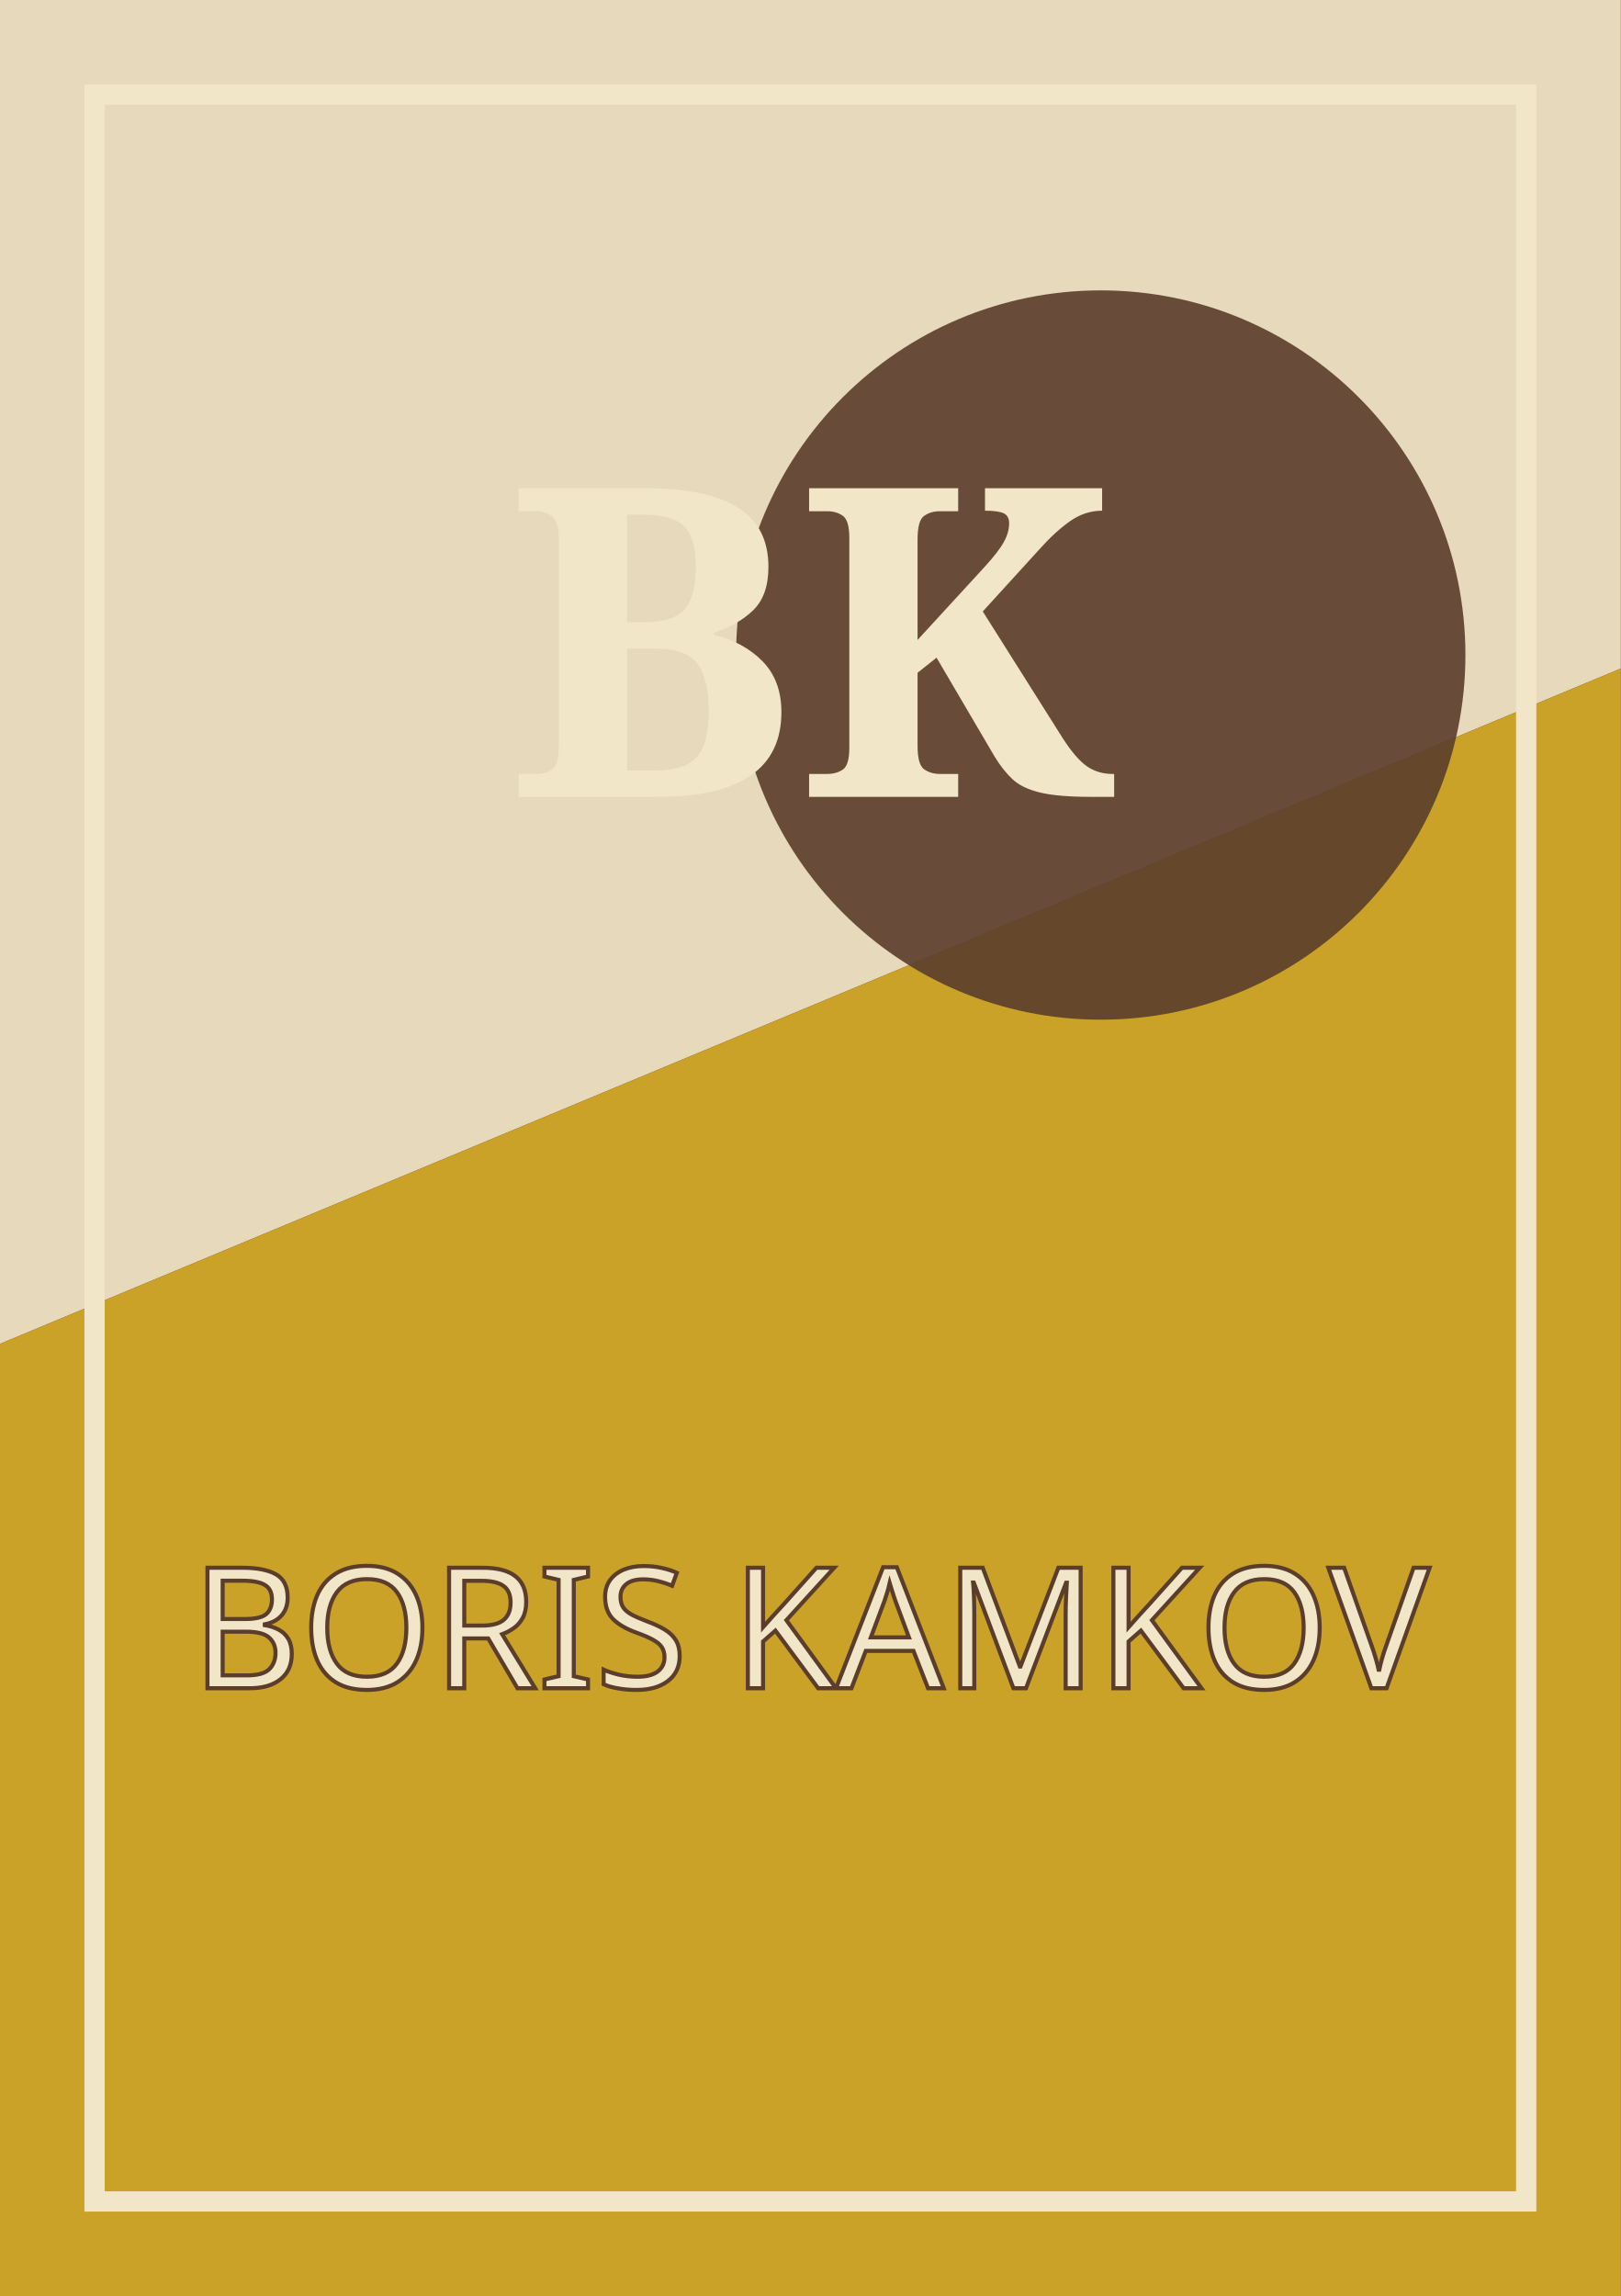
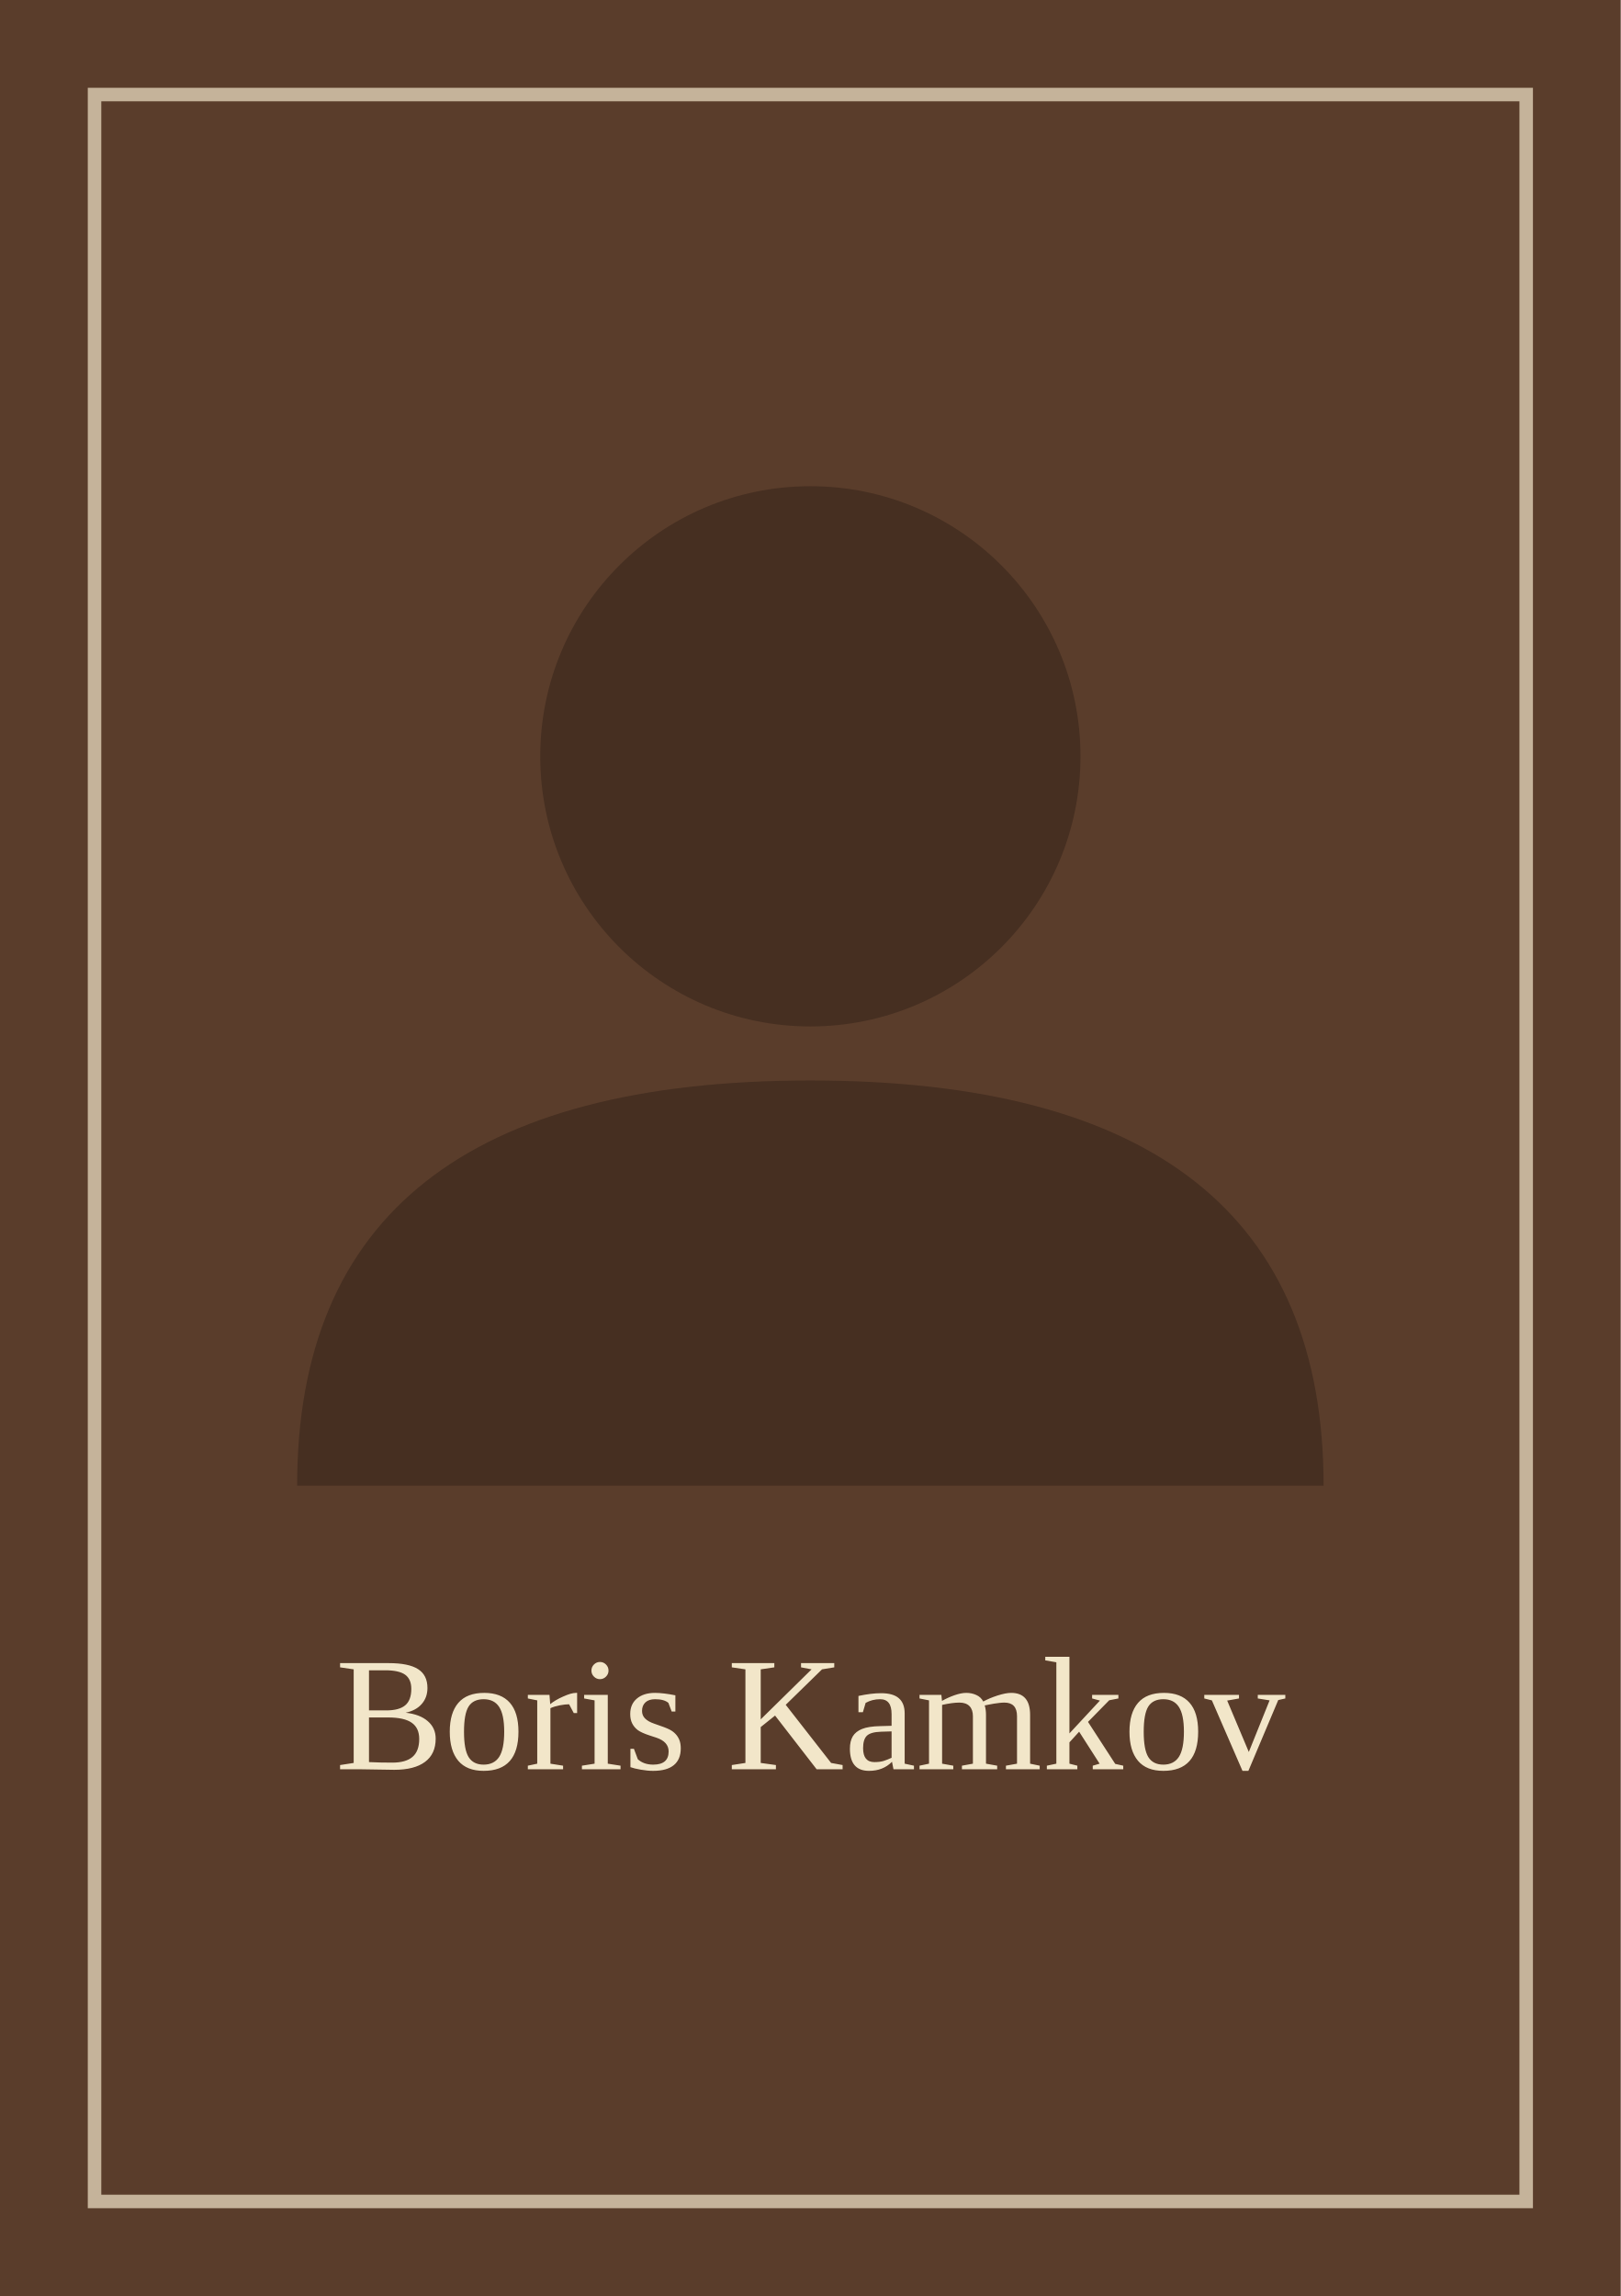
<svg xmlns="http://www.w3.org/2000/svg" width="240" height="340" viewBox="0 0 240 340">
  <rect width="240" height="340" fill="#5a3d2b" />
-   <polygon points="0,0 240,0 240,99 0,199" fill="#f2e6c9" opacity="0.92" />
-   <polygon points="0,199 240,99 240,340 0,340" fill="#c9a227" />
-   <circle cx="163" cy="97" r="54" fill="#5a3d2b" opacity="0.9" />
-   <text x="120" y="118" text-anchor="middle" font-family="Georgia, serif" font-size="64" font-weight="bold" fill="#f2e6c9">BK</text>
-   <rect x="14" y="14" width="212" height="312" fill="none" stroke="#f2e6c9" stroke-width="3" />
-   <text x="120" y="250" text-anchor="middle" font-family="Impact, 'Arial Black', sans-serif" font-size="25" fill="#f2e6c9" stroke="#5a3d2b" stroke-width="0.6">BORIS KAMKOV</text>
+   <rect x="14" y="14" width="212" height="312" fill="none" stroke="#f2e6c9" stroke-width="2" opacity="0.7" />
+   <circle cx="120" cy="112" r="40" fill="#462f21" />
+   <path d="M44 220 Q44 160 120 160 Q196 160 196 220 Z" fill="#462f21" />
+   <text x="120" y="262" text-anchor="middle" font-family="Georgia, 'Times New Roman', serif" font-size="24" fill="#f2e6c9">Boris Kamkov</text>
</svg>
